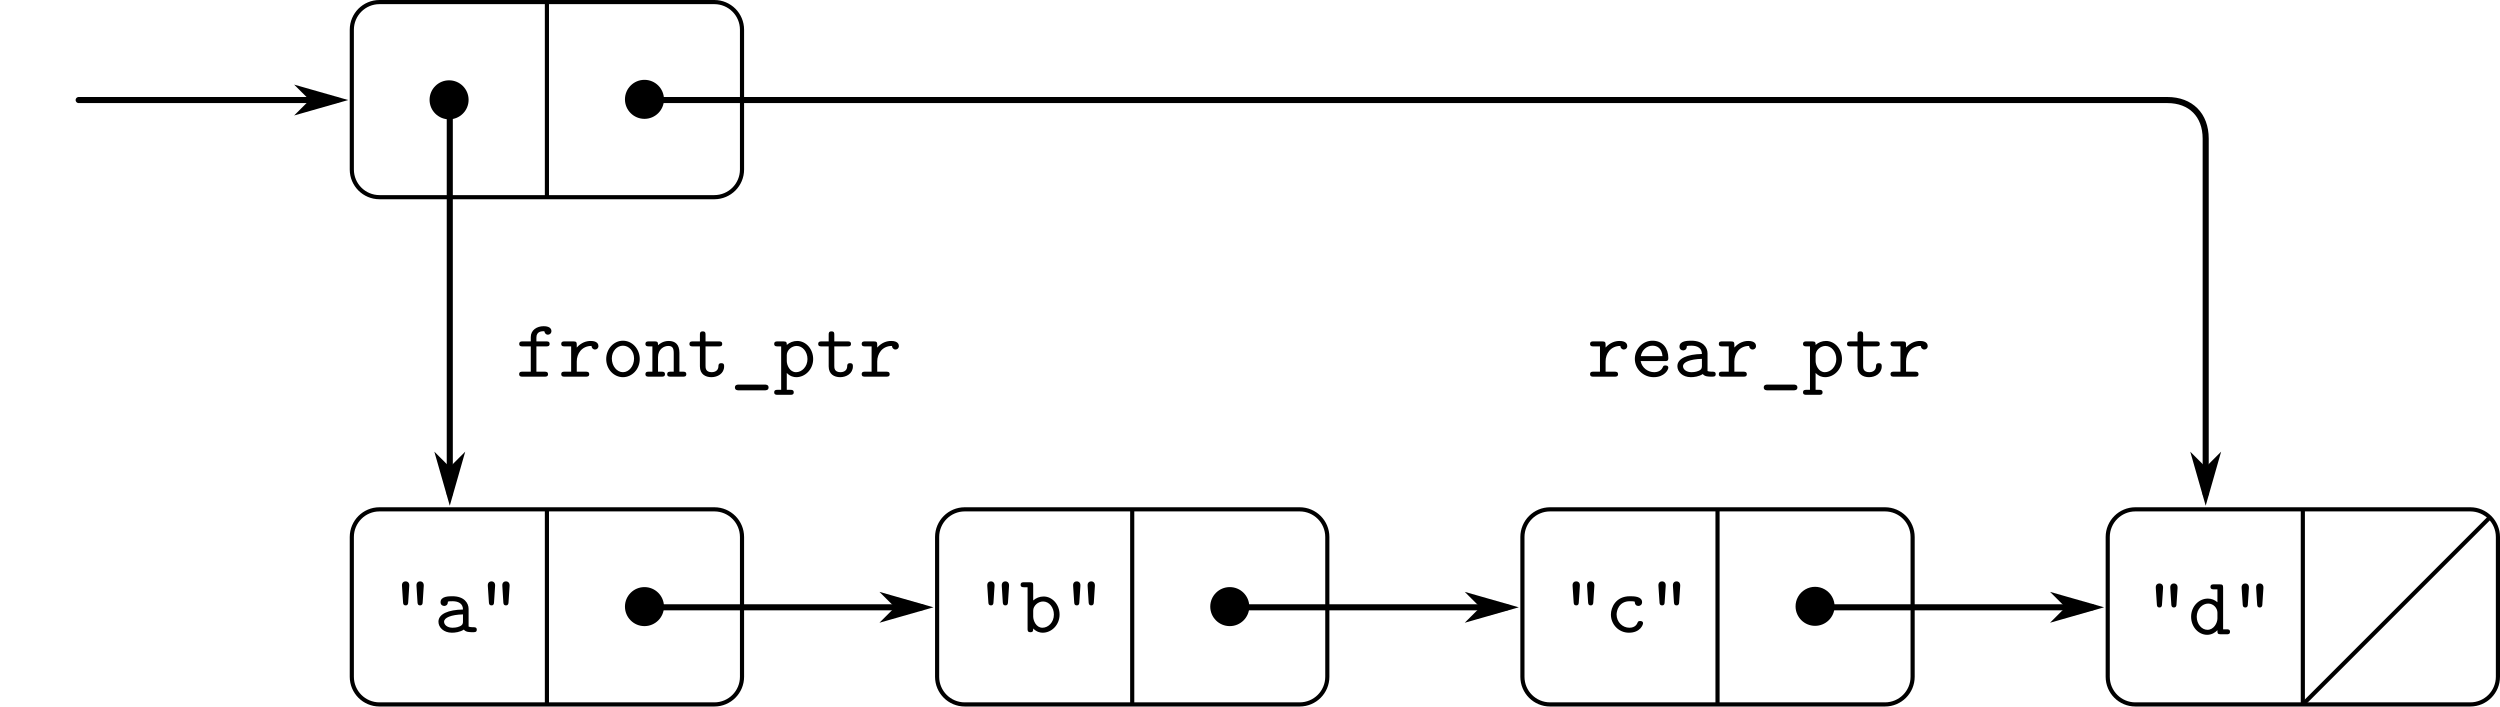
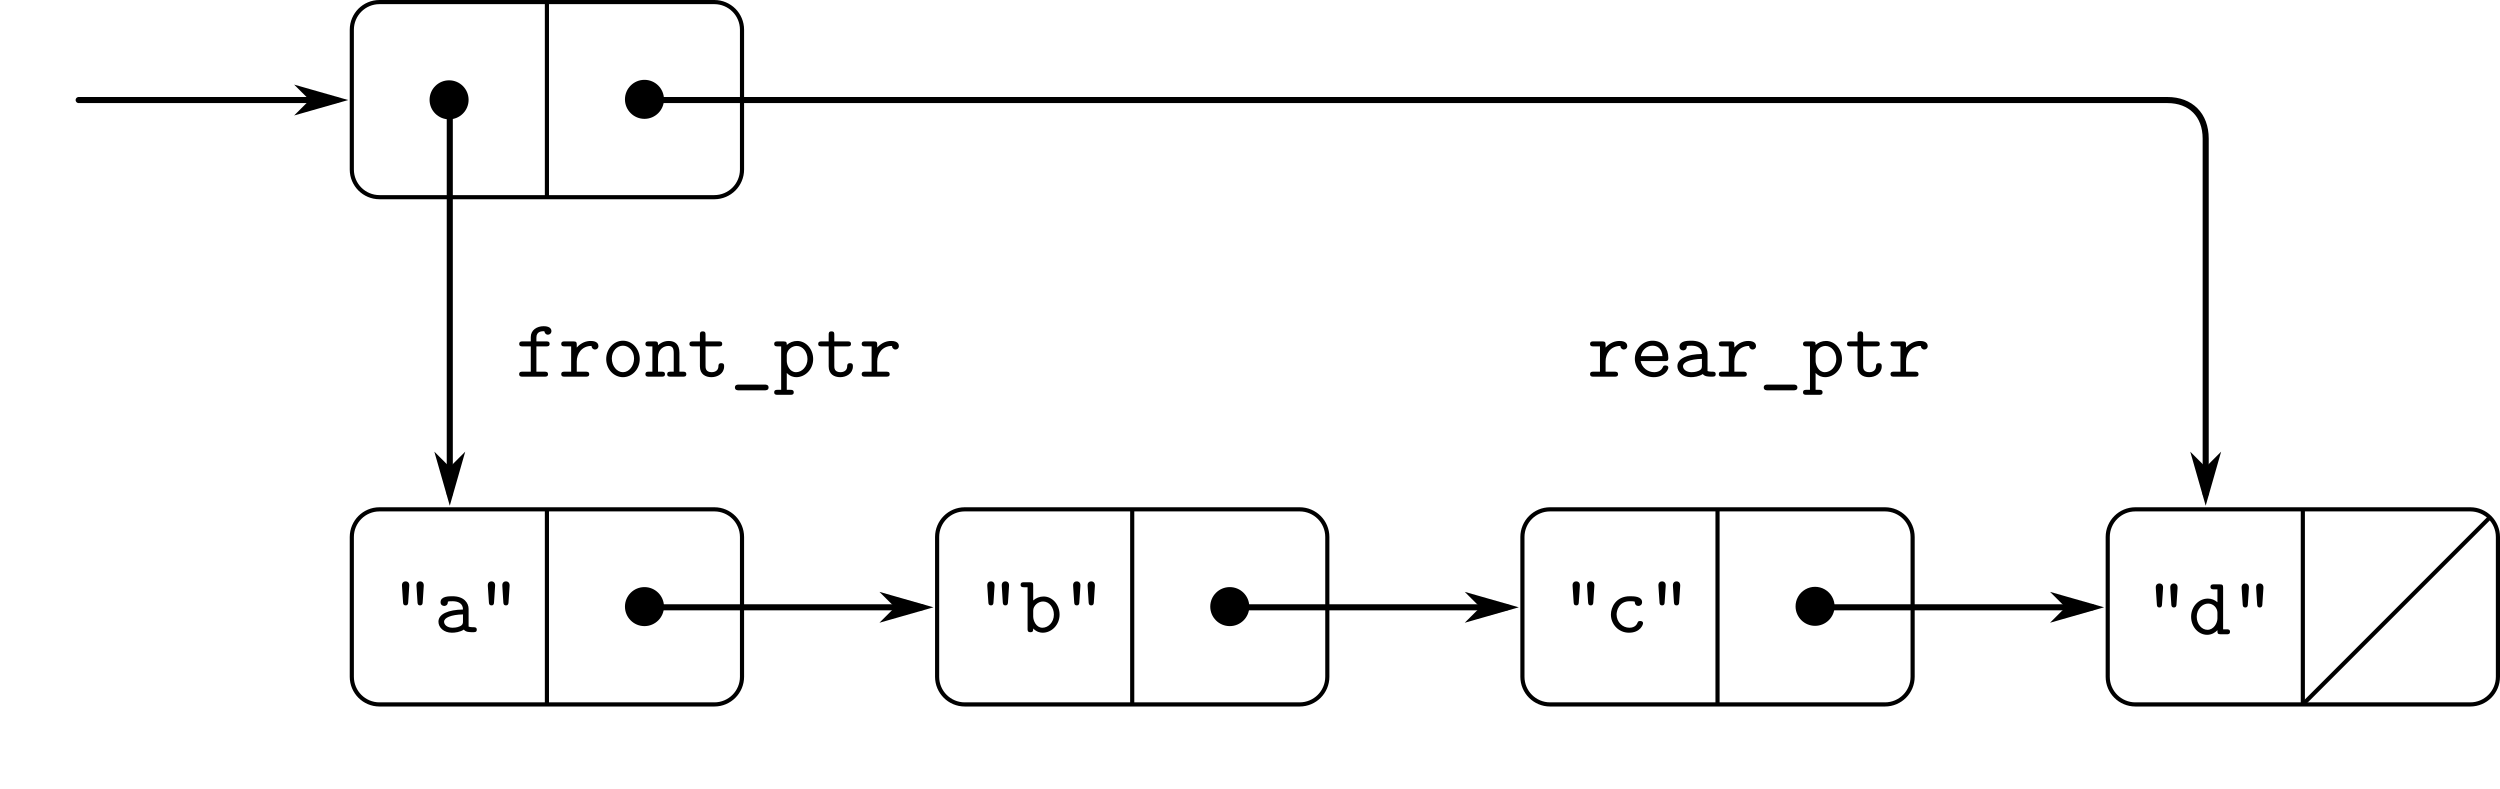
- <svg xmlns="http://www.w3.org/2000/svg" version="1.1" preserveAspectRatio="xMinYMin meet" viewBox="0 0 611.57 172.833" id="svg6534" width="611.57" height="172.833">
+ <svg xmlns="http://www.w3.org/2000/svg" version="1.1" preserveAspectRatio="xMinYMin meet" viewBox="0 0 611.57 192.833" id="svg6534" width="611.57" height="192.833">
  <defs id="defs6536">
    <marker refX="0" refY="0" orient="auto" id="Arrow1Mstart" style="overflow:visible">
      <path d="M 0,0 5,-5 -12.5,0 5,5 Z" transform="matrix(0.4,0,0,0.4,4,0)" id="path4565" style="fill:#000000;fill-rule:evenodd;stroke:#000000;stroke-width:1pt;marker-start:none" />
    </marker>
    <marker refX="0" refY="0" orient="auto" id="marker7077" style="overflow:visible">
      <path d="M 0,0 5,-5 -12.5,0 5,5 Z" transform="matrix(0.4,0,0,0.4,4,0)" id="path7079" style="fill:#000000;fill-rule:evenodd;stroke:#000000;stroke-width:1pt;marker-start:none" />
    </marker>
    <marker refX="0" refY="0" orient="auto" id="marker7081" style="overflow:visible">
      <path d="M 0,0 5,-5 -12.5,0 5,5 Z" transform="matrix(0.4,0,0,0.4,4,0)" id="path7083" style="fill:#000000;fill-rule:evenodd;stroke:#000000;stroke-width:1pt;marker-start:none" />
    </marker>
    <marker refX="0" refY="0" orient="auto" id="Arrow1Mstart-8" style="overflow:visible">
      <path d="M 0,0 5,-5 -12.5,0 5,5 Z" transform="matrix(0.4,0,0,0.4,4,0)" id="path4565-5" style="fill:#000000;fill-rule:evenodd;stroke:#000000;stroke-width:1pt;marker-start:none" />
    </marker>
    <marker refX="0" refY="0" orient="auto" id="marker7171" style="overflow:visible">
      <path d="M 0,0 5,-5 -12.5,0 5,5 Z" transform="matrix(0.4,0,0,0.4,4,0)" id="path7173" style="fill:#000000;fill-rule:evenodd;stroke:#000000;stroke-width:1pt;marker-start:none" />
    </marker>
    <marker refX="0" refY="0" orient="auto" id="Arrow1Mstart-84" style="overflow:visible">
      <path d="M 0,0 5,-5 -12.5,0 5,5 Z" transform="matrix(0.4,0,0,0.4,4,0)" id="path4565-7" style="fill:#000000;fill-rule:evenodd;stroke:#000000;stroke-width:1pt;marker-start:none" />
    </marker>
    <marker refX="0" refY="0" orient="auto" id="marker7267" style="overflow:visible">
      <path d="M 0,0 5,-5 -12.5,0 5,5 Z" transform="matrix(0.4,0,0,0.4,4,0)" id="path7269" style="fill:#000000;fill-rule:evenodd;stroke:#000000;stroke-width:1pt;marker-start:none" />
    </marker>
    <marker refX="0" refY="0" orient="auto" id="Arrow1Mstart-5" style="overflow:visible">
      <path d="M 0,0 5,-5 -12.5,0 5,5 Z" transform="matrix(0.4,0,0,0.4,4,0)" id="path4565-0" style="fill:#000000;fill-rule:evenodd;stroke:#000000;stroke-width:1pt;marker-start:none" />
    </marker>
    <marker refX="0" refY="0" orient="auto" id="Arrow1Mstart-9" style="overflow:visible">
      <path d="M 0,0 5,-5 -12.5,0 5,5 Z" transform="matrix(0.4,0,0,0.4,4,0)" id="path4565-03" style="fill:#000000;fill-rule:evenodd;stroke:#000000;stroke-width:1pt;marker-start:none" />
    </marker>
    <marker refX="0" refY="0" orient="auto" id="marker3084" style="overflow:visible">
      <path d="M 0,0 5,-5 -12.5,0 5,5 Z" transform="matrix(0.4,0,0,0.4,4,0)" id="path3086" style="fill:#000000;fill-rule:evenodd;stroke:#000000;stroke-width:1pt;marker-start:none" />
    </marker>
  </defs>
  <g id="g3075" transform="translate(-13.65279,-4.994247)">
    <g style="display:inline" id="layer2" transform="translate(-52.05331,-53.4375)">
      <rect style="fill:none;fill-opacity:1;stroke:#000000;stroke-width:1.015;stroke-linecap:round;stroke-linejoin:round;stroke-miterlimit:4;stroke-dasharray:none;stroke-dashoffset:0;stroke-opacity:1" id="rect3794-7-1-0-5-6-9" y="58.939" x="151.77" ry="6.764" rx="6.764" height="47.727" width="95.454" />
      <rect style="fill:none;fill-opacity:1;stroke:#000000;stroke-width:1.015;stroke-linecap:round;stroke-linejoin:round;stroke-miterlimit:4;stroke-dasharray:none;stroke-dashoffset:0;stroke-opacity:1" id="rect3794-7-1-0-5-6" y="183.03" x="151.77" ry="6.764" rx="6.764" height="47.727" width="95.454" />
      <rect style="fill:none;fill-opacity:1;stroke:#000000;stroke-width:1.015;stroke-linecap:round;stroke-linejoin:round;stroke-miterlimit:4;stroke-dasharray:none;stroke-dashoffset:0;stroke-opacity:1" id="rect3794-7-1-0-5" y="183.03" x="294.951" ry="6.764" rx="6.764" height="47.727" width="95.454" />
      <rect style="fill:none;fill-opacity:1;stroke:#000000;stroke-width:1.015;stroke-linecap:round;stroke-linejoin:round;stroke-miterlimit:4;stroke-dasharray:none;stroke-dashoffset:0;stroke-opacity:1" id="rect3794-7-1-0-5-5" y="183.03" x="438.133" ry="6.764" rx="6.764" height="47.727" width="95.454" />
      <rect style="fill:none;fill-opacity:1;stroke:#000000;stroke-width:1.015;stroke-linecap:round;stroke-linejoin:round;stroke-miterlimit:4;stroke-dasharray:none;stroke-dashoffset:0;stroke-opacity:1" id="rect3794-7-1-0-6-6" y="183.03" x="581.315" ry="6.764" rx="6.764" height="47.727" width="95.454" />
    </g>
    <g style="display:inline" id="layer4" transform="translate(-52.05331,-53.4375)">
      <path style="display:inline;fill:none;stroke:#000000;stroke-width:1.488;stroke-linecap:round;stroke-linejoin:round;stroke-miterlimit:4;stroke-dasharray:none;stroke-opacity:1;marker-start:url(#Arrow1Mstart)" id="path4554-5-2-3-85" d="M 434.315,206.996 H 367.497" />
      <path style="display:inline;fill:#000000;fill-opacity:1;stroke:#000000;stroke-width:0;stroke-linecap:round;stroke-linejoin:round;stroke-miterlimit:4;stroke-dasharray:none;stroke-dashoffset:0;stroke-opacity:1" id="path4491-44-0-1" transform="matrix(1.909089,0,0,1.909089,142.2242,44.81586)" d="m 120,84.862 a 2.5,2.5 0 1 1 -5,0 2.5,2.5 0 1 1 5,0 z" />
      <path style="fill:none;stroke:#000000;stroke-width:1.015;stroke-linecap:butt;stroke-linejoin:miter;stroke-miterlimit:4;stroke-dasharray:none;stroke-opacity:1" id="path4405-1-3-84-0" d="m 629.042,183.03 v 47.727" />
      <path style="fill:none;stroke:#000000;stroke-width:1.015;stroke-linecap:butt;stroke-linejoin:round;stroke-miterlimit:4;stroke-dasharray:none;stroke-opacity:1" id="path4373-3" d="m 629.042,230.757 45.818,-45.818" />
      <path style="fill:none;stroke:#000000;stroke-width:1.015;stroke-linecap:butt;stroke-linejoin:miter;stroke-miterlimit:4;stroke-dasharray:none;stroke-opacity:1" id="path4405-1-3-3" d="m 342.678,183.03 v 47.727" />
      <path style="display:inline;fill:none;stroke:#000000;stroke-width:1.488;stroke-linecap:round;stroke-linejoin:round;stroke-miterlimit:4;stroke-dasharray:none;stroke-opacity:1;marker-start:url(#Arrow1Mstart)" id="path4554-5-2-3-85-7" d="m 291.133,206.996 h -66.818" />
      <path style="display:inline;fill:#000000;fill-opacity:1;stroke:#000000;stroke-width:0;stroke-linecap:round;stroke-linejoin:round;stroke-miterlimit:4;stroke-dasharray:none;stroke-dashoffset:0;stroke-opacity:1" id="path4491-44-0-1-7" transform="matrix(1.909089,0,0,1.909089,-0.957452,44.81586)" d="m 120,84.862 a 2.5,2.5 0 1 1 -5,0 2.5,2.5 0 1 1 5,0 z" />
      <path style="fill:none;stroke:#000000;stroke-width:1.015;stroke-linecap:butt;stroke-linejoin:miter;stroke-miterlimit:4;stroke-dasharray:none;stroke-opacity:1" id="path4405-1-3-3-4" d="m 199.497,183.03 v 47.727" />
      <path style="display:inline;fill:none;stroke:#000000;stroke-width:1.488;stroke-linecap:round;stroke-linejoin:round;stroke-miterlimit:4;stroke-dasharray:none;stroke-opacity:1;marker-start:url(#Arrow1Mstart)" id="path4554-5-2-3-85-7-5" d="M 605.28,179.212 V 92.348 c 0,-5.804 -3.673,-9.443 -9.375,-9.443 H 224.315" />
      <path style="display:inline;fill:#000000;fill-opacity:1;stroke:#000000;stroke-width:0;stroke-linecap:round;stroke-linejoin:round;stroke-miterlimit:4;stroke-dasharray:none;stroke-dashoffset:0;stroke-opacity:1" id="path4491-44-0-1-7-0" transform="matrix(1.909089,0,0,1.909089,-0.957447,-79.27489)" d="m 120,84.862 a 2.5,2.5 0 1 1 -5,0 2.5,2.5 0 1 1 5,0 z" />
      <path style="display:inline;fill:#000000;fill-opacity:1;stroke:#000000;stroke-width:0;stroke-linecap:round;stroke-linejoin:round;stroke-miterlimit:4;stroke-dasharray:none;stroke-dashoffset:0;stroke-opacity:1" id="path4491-4-7-7-5-1" transform="matrix(1.909089,0,0,1.909089,-48.75288,-79.1568)" d="m 120,84.862 a 2.5,2.5 0 1 1 -5,0 2.5,2.5 0 1 1 5,0 z" />
      <path style="display:inline;fill:none;stroke:#000000;stroke-width:1.488;stroke-linecap:round;stroke-linejoin:round;stroke-miterlimit:4;stroke-dasharray:none;stroke-opacity:1;marker-start:url(#Arrow1Mstart)" id="path4554-5-0-27-6-6" d="M 175.735,179.212 V 83.757" />
      <path style="fill:none;stroke:#000000;stroke-width:1.015;stroke-linecap:butt;stroke-linejoin:miter;stroke-miterlimit:4;stroke-dasharray:none;stroke-opacity:1" id="path4405-1-3-3-4-6" d="M 199.497,58.939 V 106.666" />
      <path style="display:inline;fill:none;stroke:#000000;stroke-width:1.488;stroke-linecap:round;stroke-linejoin:round;stroke-miterlimit:4;stroke-dasharray:none;stroke-opacity:1;marker-start:url(#Arrow1Mstart)" id="path4554-9-4-6" d="M 147.951,82.905 H 84.952" />
    </g>
-     <text x="139.807" y="97.138" id="text7335" xml:space="preserve" style="font-style:normal;font-variant:normal;font-weight:normal;font-stretch:normal;font-size:20px;line-height:125%;font-family:'Latin Modern Mono';-inkscape-font-specification:'Latin Modern Mono';text-align:start;letter-spacing:0px;word-spacing:0px;text-anchor:start;fill:#000000;fill-opacity:1;stroke:none">
+     <text x="139.807" y="97.138" id="text7335" xml:space="preserve" style="font-style:normal;font-variant:normal;font-weight:normal;font-stretch:normal;font-size:20px;line-height:125%;font-family:'Latin Modern Mono', monospace;-inkscape-font-specification:'Latin Modern Mono';text-align:start;letter-spacing:0px;word-spacing:0px;text-anchor:start;fill:#000000;fill-opacity:1;stroke:none">
      <tspan x="139.807" y="97.138" id="tspan7337">front_ptr</tspan>
    </text>
-     <text x="23.353" y="34.308" id="text4974" xml:space="preserve" style="font-style:normal;font-variant:normal;font-weight:normal;font-stretch:normal;font-size:20px;line-height:125%;font-family:'Latin Modern Mono';-inkscape-font-specification:'Latin Modern Mono';text-align:end;letter-spacing:0px;word-spacing:0px;text-anchor:end;fill:#000000;fill-opacity:1;stroke:none">
+     <text x="23.353" y="34.308" id="text4974" xml:space="preserve" style="font-style:normal;font-variant:normal;font-weight:normal;font-stretch:normal;font-size:20px;line-height:125%;font-family:'Latin Modern Mono', monospace;-inkscape-font-specification:'Latin Modern Mono';text-align:end;letter-spacing:0px;word-spacing:0px;text-anchor:end;fill:#000000;fill-opacity:1;stroke:none">
      <tspan x="23.353" y="34.308" id="tspan4976">q</tspan>
    </text>
-     <text x="109.409" y="159.649" id="text3007-0-2-9-5" xml:space="preserve" style="font-style:normal;font-variant:normal;font-weight:normal;font-stretch:normal;font-size:20px;line-height:125%;font-family:'Latin Modern Mono';-inkscape-font-specification:'Latin Modern Mono';letter-spacing:0px;word-spacing:0px;fill:#000000;fill-opacity:1;stroke:none">
+     <text x="109.409" y="159.649" id="text3007-0-2-9-5" xml:space="preserve" style="font-style:normal;font-variant:normal;font-weight:normal;font-stretch:normal;font-size:20px;line-height:125%;font-family:'Latin Modern Mono', monospace;-inkscape-font-specification:'Latin Modern Mono';letter-spacing:0px;word-spacing:0px;fill:#000000;fill-opacity:1;stroke:none">
      <tspan x="109.409" y="159.649" id="tspan3009-8-5-1-5" style="font-weight:normal;-inkscape-font-specification:'Latin Modern Mono'">"a"</tspan>
    </text>
-     <text x="252.591" y="159.649" id="text3007-0-2-9" xml:space="preserve" style="font-style:normal;font-variant:normal;font-weight:normal;font-stretch:normal;font-size:20px;line-height:125%;font-family:'Latin Modern Mono';-inkscape-font-specification:'Latin Modern Mono';letter-spacing:0px;word-spacing:0px;fill:#000000;fill-opacity:1;stroke:none">
+     <text x="252.591" y="159.649" id="text3007-0-2-9" xml:space="preserve" style="font-style:normal;font-variant:normal;font-weight:normal;font-stretch:normal;font-size:20px;line-height:125%;font-family:'Latin Modern Mono', monospace;-inkscape-font-specification:'Latin Modern Mono';letter-spacing:0px;word-spacing:0px;fill:#000000;fill-opacity:1;stroke:none">
      <tspan x="252.591" y="159.649" id="tspan3009-8-5-1" style="font-weight:normal;-inkscape-font-specification:'Latin Modern Mono'">"b"</tspan>
    </text>
-     <text x="630.755" y="97.138" id="text7335-4" xml:space="preserve" style="font-style:normal;font-variant:normal;font-weight:normal;font-stretch:normal;font-size:20px;line-height:125%;font-family:'Latin Modern Mono';-inkscape-font-specification:'Latin Modern Mono';text-align:start;letter-spacing:0px;word-spacing:0px;text-anchor:start;fill:#000000;fill-opacity:1;stroke:none">
+     <text x="630.755" y="97.138" id="text7335-4" xml:space="preserve" style="font-style:normal;font-variant:normal;font-weight:normal;font-stretch:normal;font-size:20px;line-height:125%;font-family:'Latin Modern Mono', monospace;-inkscape-font-specification:'Latin Modern Mono';text-align:start;letter-spacing:0px;word-spacing:0px;text-anchor:start;fill:#000000;fill-opacity:1;stroke:none">
      <tspan style="text-align:end;text-anchor:end" x="538.49" y="97.138" id="tspan7337-2">rear_ptr</tspan>
    </text>
    <path d="m 525.443,153.558 h -66.818" id="path4554-5-2-3-85-3" style="display:inline;fill:none;stroke:#000000;stroke-width:1.488;stroke-linecap:round;stroke-linejoin:round;stroke-miterlimit:4;stroke-dasharray:none;stroke-opacity:1;marker-start:url(#Arrow1Mstart)" />
    <path d="m 462.443,153.388 a 4.773,4.773 0 0 1 -9.545,0 4.773,4.773 0 1 1 9.545,0 z" id="path4491-44-0-1-73" style="display:inline;fill:#000000;fill-opacity:1;stroke:#000000;stroke-width:0;stroke-linecap:round;stroke-linejoin:round;stroke-miterlimit:4;stroke-dasharray:none;stroke-dashoffset:0;stroke-opacity:1" />
    <path d="m 433.807,129.592 v 47.727" id="path4405-1-3-3-8" style="fill:none;stroke:#000000;stroke-width:1.015;stroke-linecap:butt;stroke-linejoin:miter;stroke-miterlimit:4;stroke-dasharray:none;stroke-opacity:1" />
-     <text x="395.773" y="159.649" id="text3007-0-2-9-7" xml:space="preserve" style="font-style:normal;font-variant:normal;font-weight:normal;font-stretch:normal;font-size:20px;line-height:125%;font-family:'Latin Modern Mono';-inkscape-font-specification:'Latin Modern Mono';letter-spacing:0px;word-spacing:0px;fill:#000000;fill-opacity:1;stroke:none">
+     <text x="395.773" y="159.649" id="text3007-0-2-9-7" xml:space="preserve" style="font-style:normal;font-variant:normal;font-weight:normal;font-stretch:normal;font-size:20px;line-height:125%;font-family:'Latin Modern Mono', monospace;-inkscape-font-specification:'Latin Modern Mono';letter-spacing:0px;word-spacing:0px;fill:#000000;fill-opacity:1;stroke:none">
      <tspan x="395.773" y="159.649" id="tspan3009-8-5-1-9" style="font-weight:normal;-inkscape-font-specification:'Latin Modern Mono'">"c"</tspan>
    </text>
-     <text x="538.443" y="160.16" id="text3007-0-7-1" xml:space="preserve" style="font-style:normal;font-variant:normal;font-weight:normal;font-stretch:normal;font-size:20px;line-height:125%;font-family:'Latin Modern Mono';-inkscape-font-specification:'Latin Modern Mono';letter-spacing:0px;word-spacing:0px;display:inline;fill:#000000;fill-opacity:1;stroke:none">
+     <text x="538.443" y="160.16" id="text3007-0-7-1" xml:space="preserve" style="font-style:normal;font-variant:normal;font-weight:normal;font-stretch:normal;font-size:20px;line-height:125%;font-family:'Latin Modern Mono', monospace;-inkscape-font-specification:'Latin Modern Mono';letter-spacing:0px;word-spacing:0px;display:inline;fill:#000000;fill-opacity:1;stroke:none">
      <tspan x="538.443" y="160.16" id="tspan3009-8-52-2" style="font-weight:normal;-inkscape-font-specification:'Latin Modern Mono'">"d"</tspan>
    </text>
  </g>
</svg>
